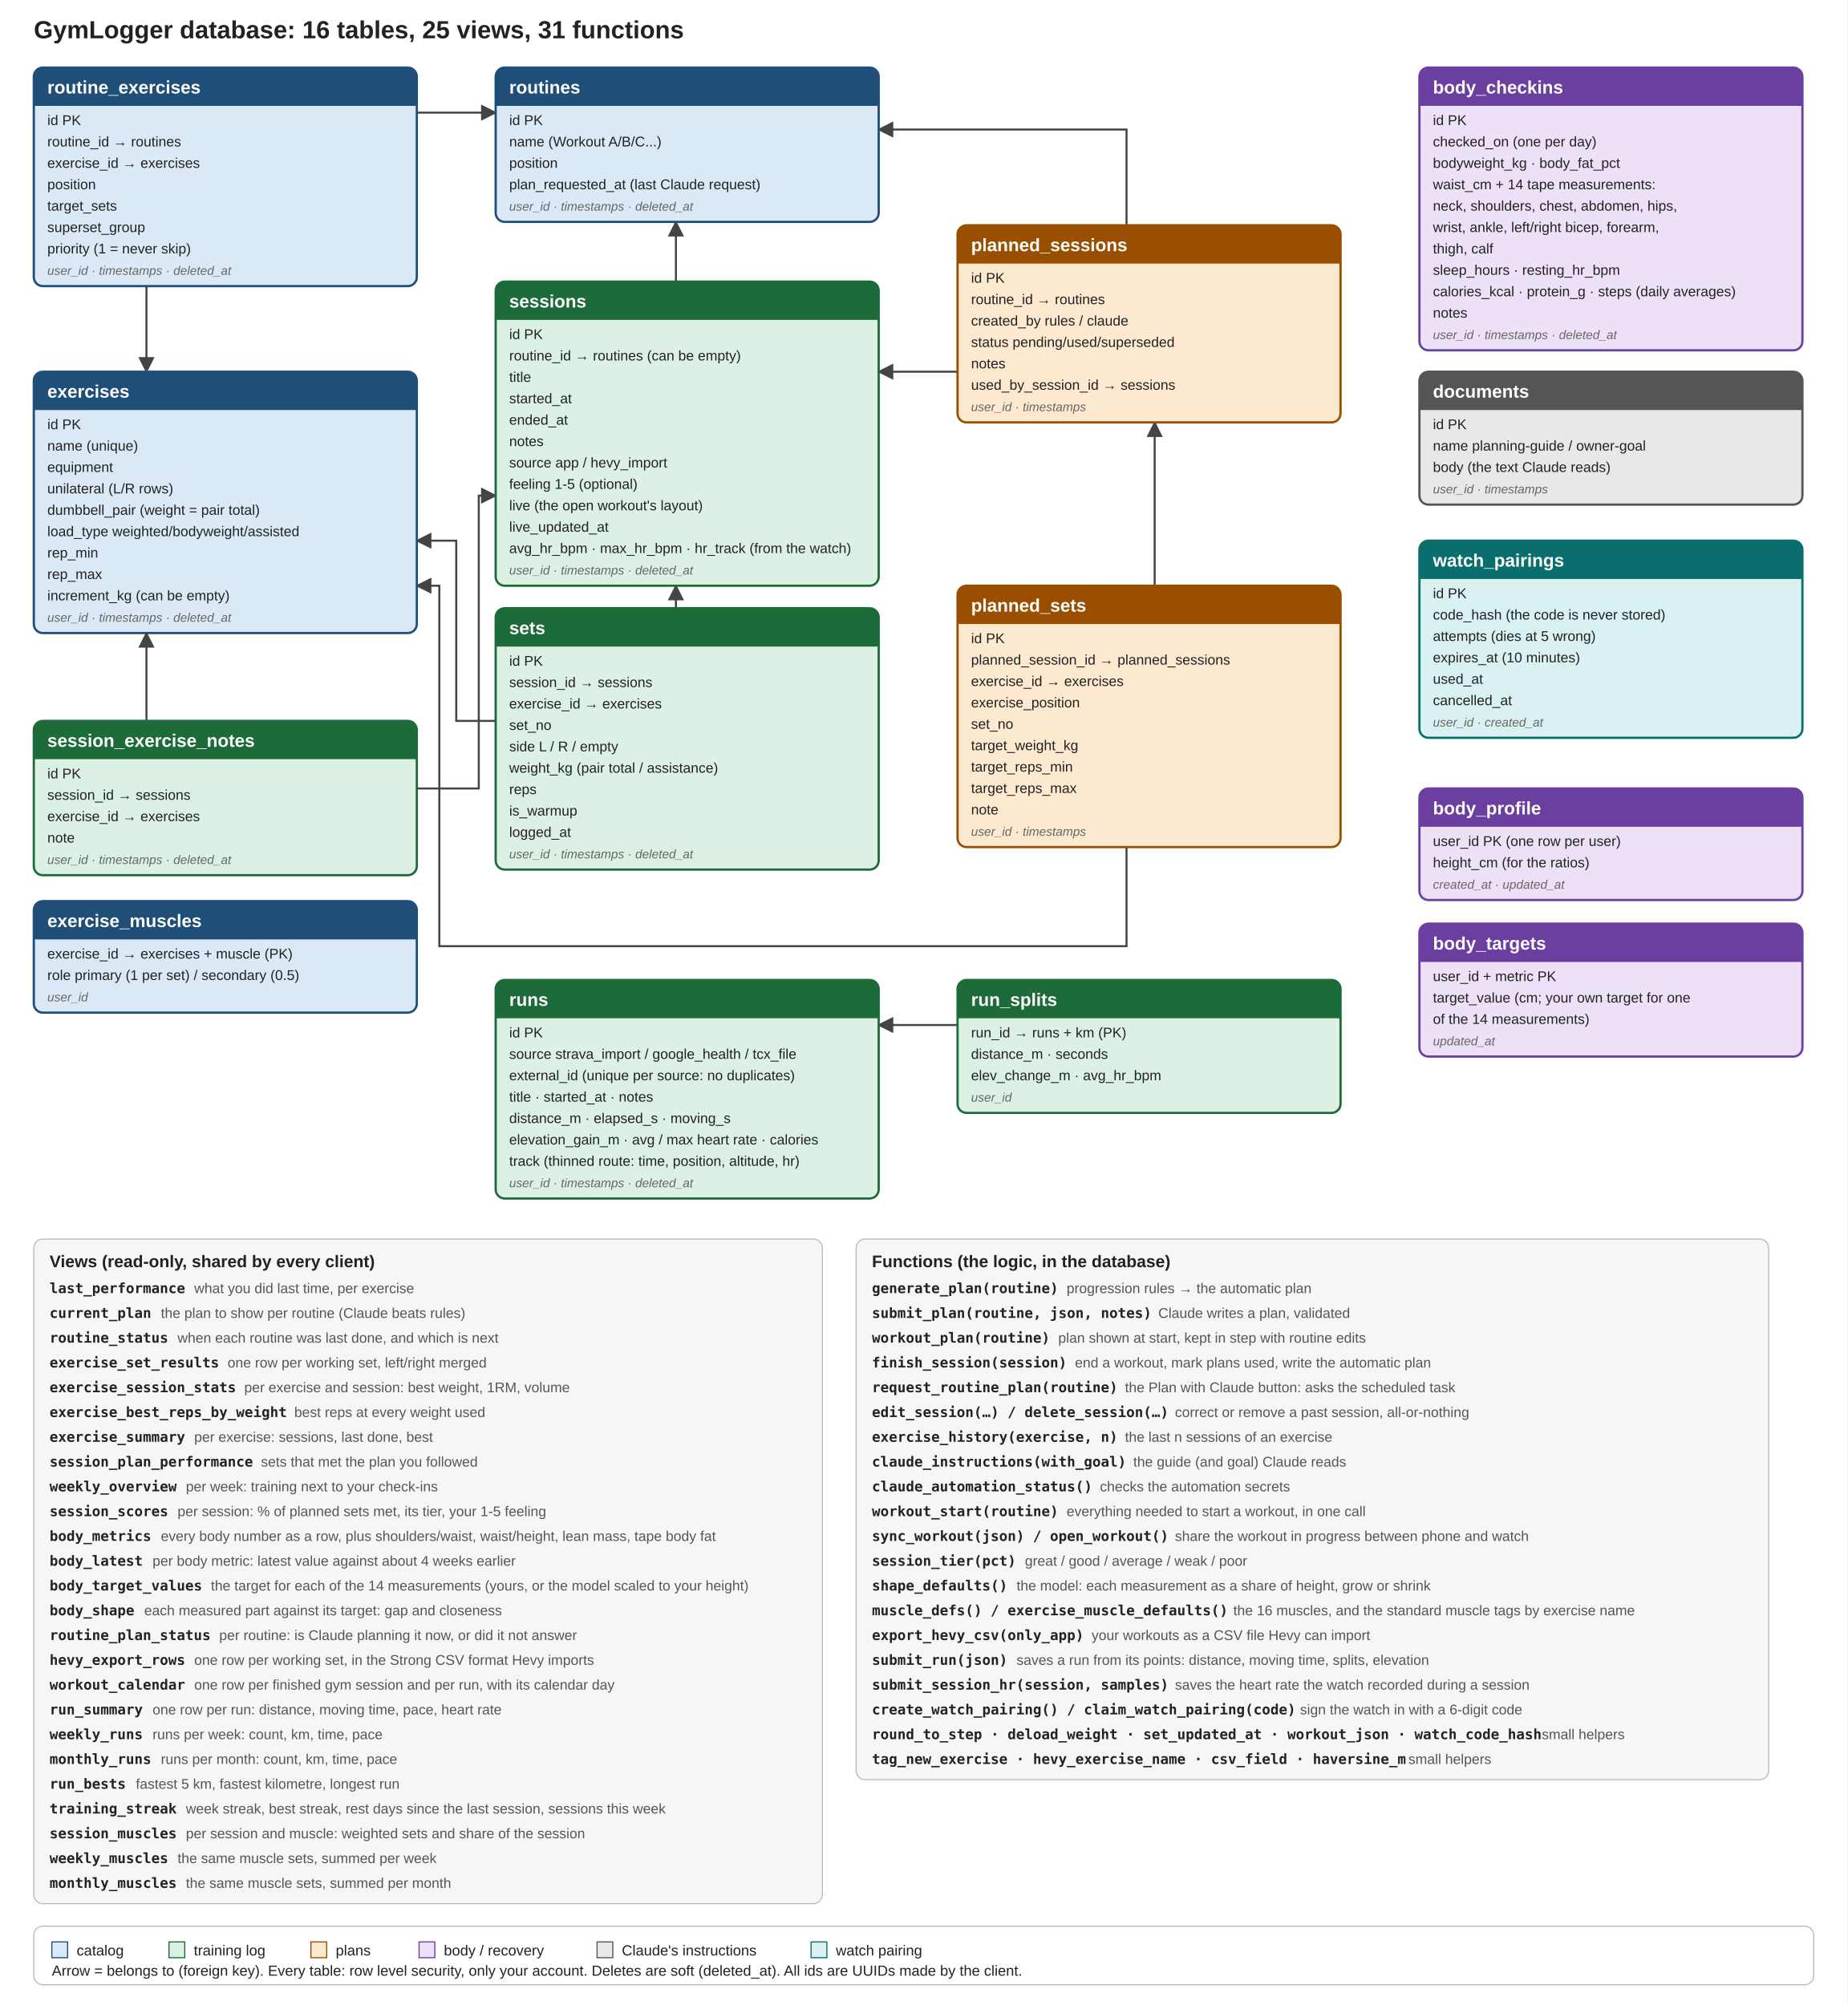
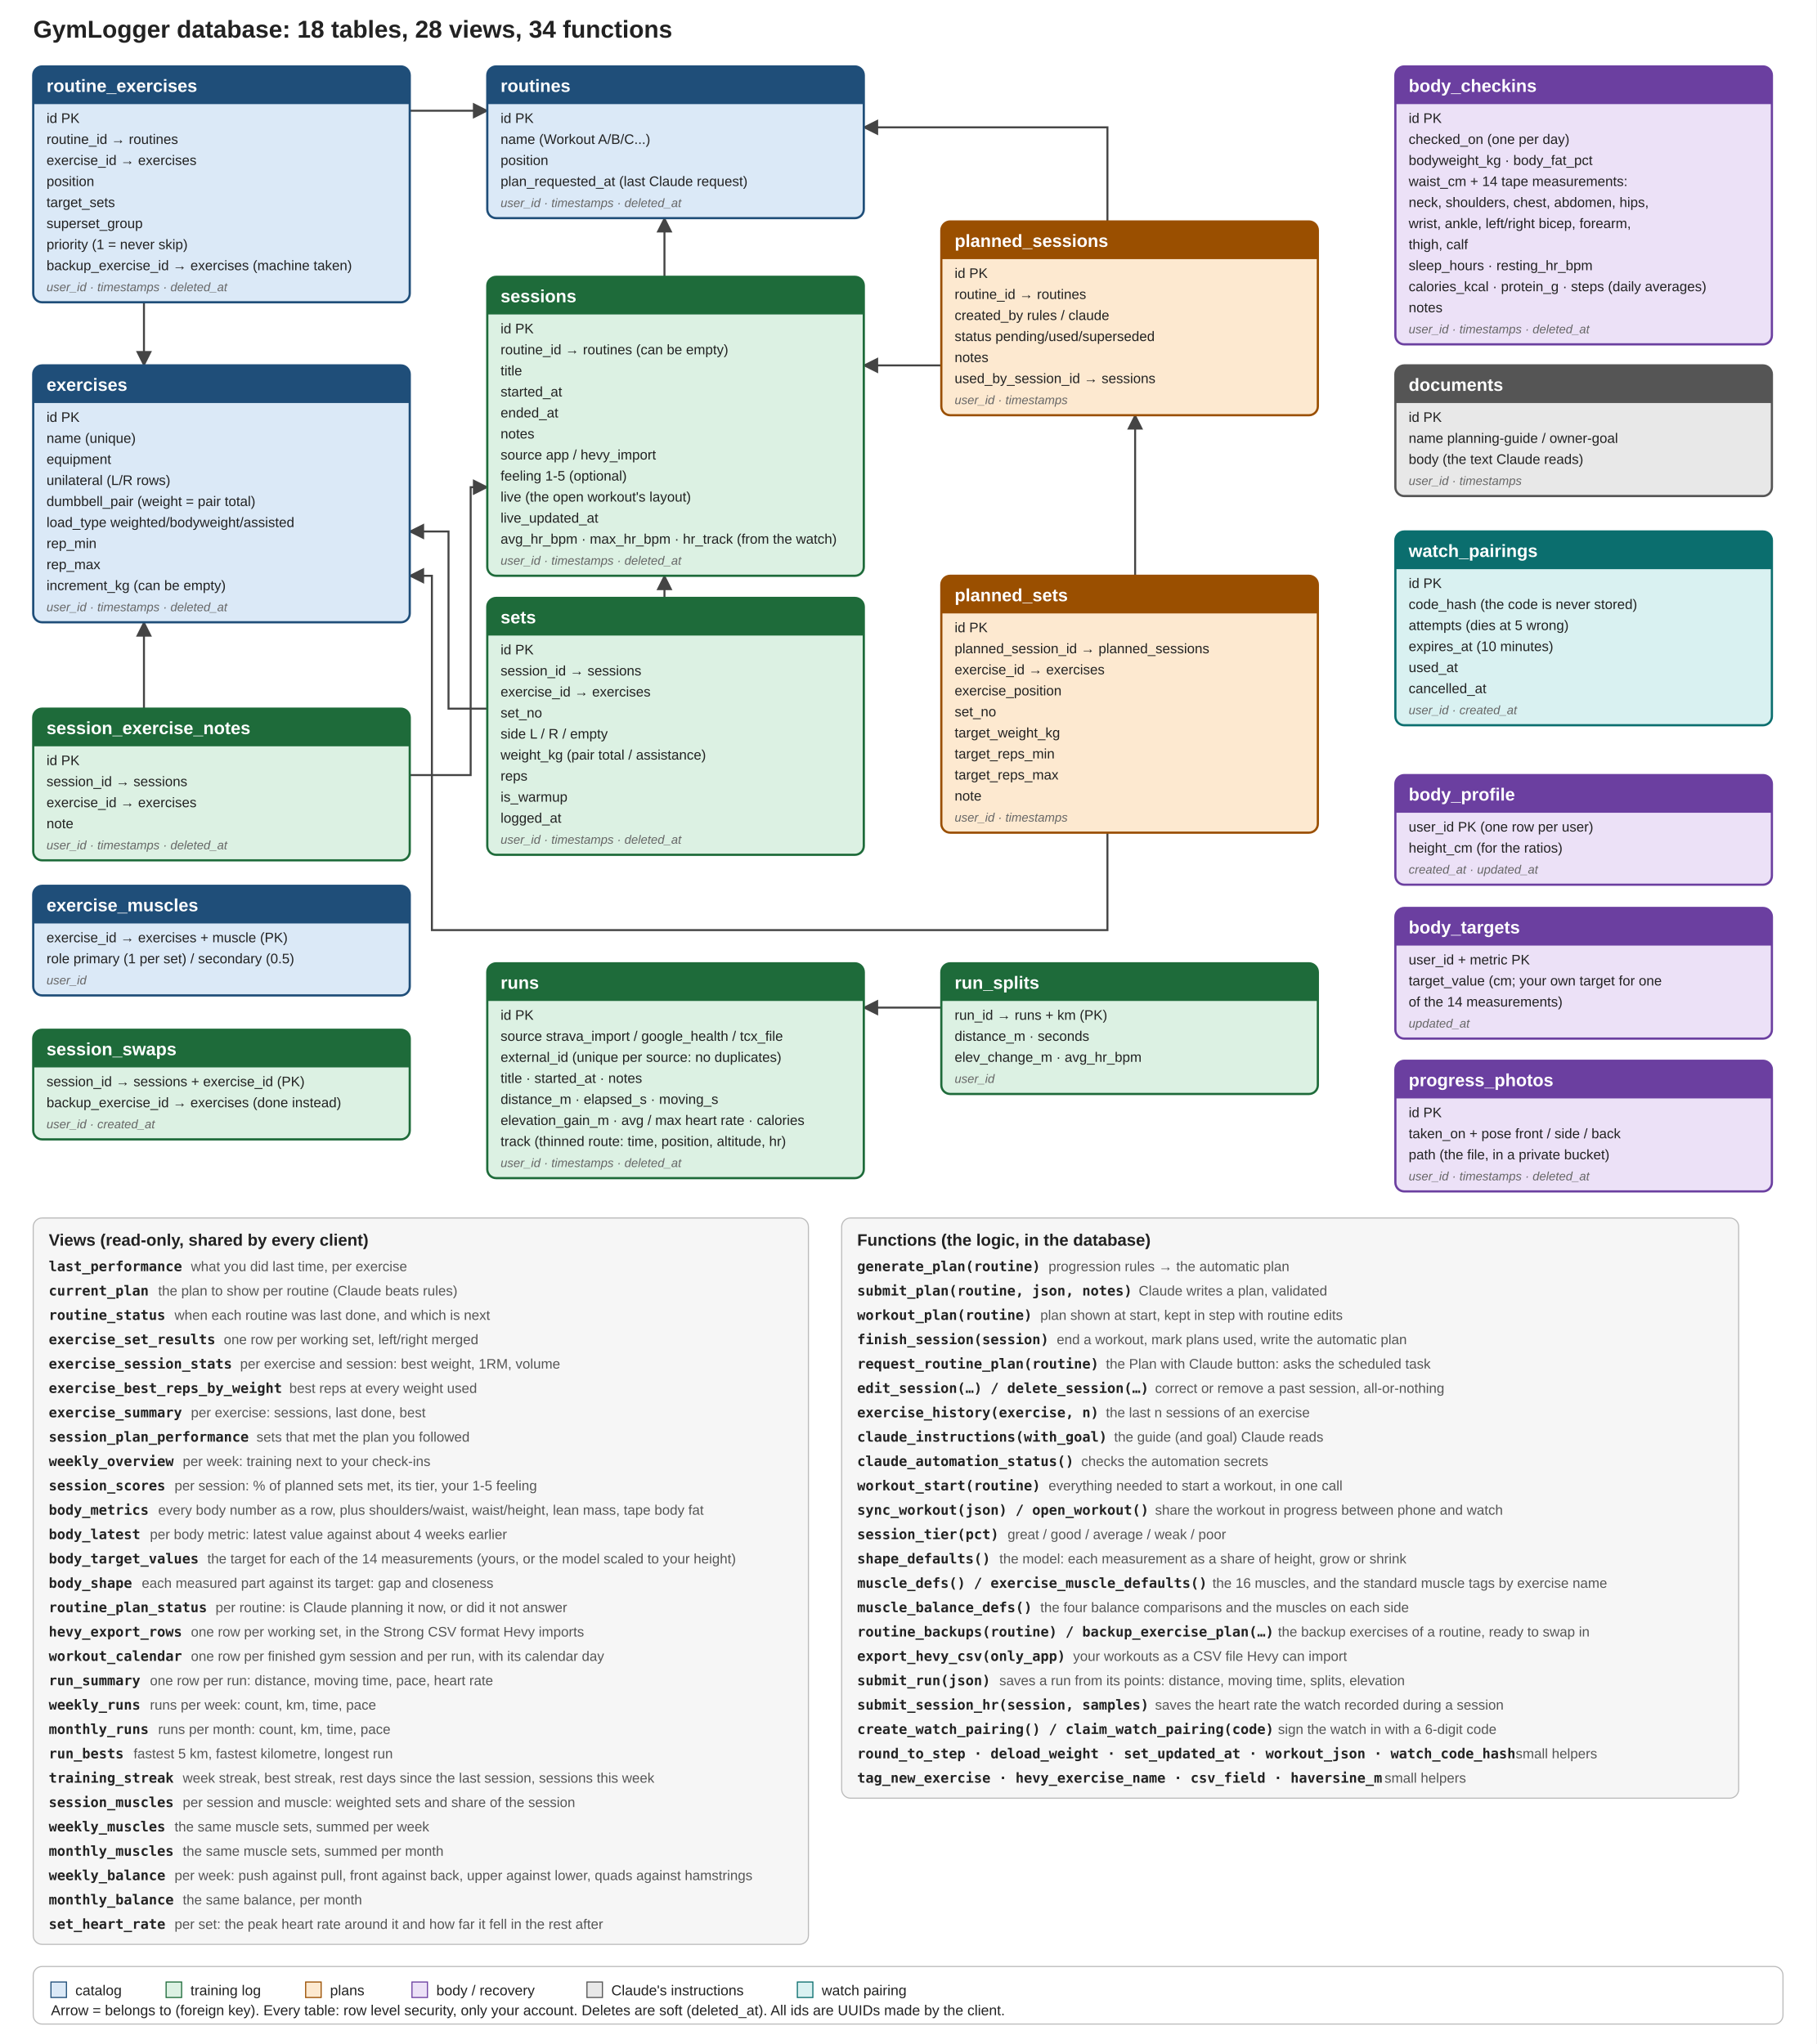
- <svg xmlns="http://www.w3.org/2000/svg" width="1640" height="1780" viewBox="0 0 1640 1780" font-family="Segoe UI, Arial, sans-serif">
+ <svg xmlns="http://www.w3.org/2000/svg" width="1640" height="1846" viewBox="0 0 1640 1846" font-family="Segoe UI, Arial, sans-serif">
  <defs>
    <marker id="arr" viewBox="0 0 10 10" refX="9" refY="5" markerWidth="8" markerHeight="8" orient="auto">
      <path d="M0 0 L10 5 L0 10 z" fill="#444" />
    </marker>
  </defs>
-   <rect width="1640" height="1780" fill="#fff" />
-   <text x="30" y="34" font-size="22" font-weight="700" fill="#222">GymLogger database: 16 tables, 25 views, 31 functions</text>
+   <rect width="1640" height="1846" fill="#fff" />
+   <text x="30" y="34" font-size="22" font-weight="700" fill="#222">GymLogger database: 18 tables, 28 views, 34 functions</text>
  <path d="M370 100 L440 100" fill="none" stroke="#444" stroke-width="1.8" marker-end="url(#arr)" />
-   <path d="M130 254 L130 330" fill="none" stroke="#444" stroke-width="1.8" marker-end="url(#arr)" />
+   <path d="M130 273 L130 330" fill="none" stroke="#444" stroke-width="1.8" marker-end="url(#arr)" />
  <path d="M600 250 L600 197" fill="none" stroke="#444" stroke-width="1.8" marker-end="url(#arr)" />
  <path d="M600 540 L600 520" fill="none" stroke="#444" stroke-width="1.8" marker-end="url(#arr)" />
  <path d="M440 640 L405 640 L405 480 L370 480" fill="none" stroke="#444" stroke-width="1.8" marker-end="url(#arr)" />
  <path d="M1000 200 L1000 115 L780 115" fill="none" stroke="#444" stroke-width="1.8" marker-end="url(#arr)" />
  <path d="M850 330 L780 330" fill="none" stroke="#444" stroke-width="1.8" marker-end="url(#arr)" />
  <path d="M1025 520 L1025 375" fill="none" stroke="#444" stroke-width="1.8" marker-end="url(#arr)" />
  <path d="M1000 752 L1000 840 L390 840 L390 520 L370 520" fill="none" stroke="#444" stroke-width="1.8" marker-end="url(#arr)" />
  <path d="M130 640 L130 562" fill="none" stroke="#444" stroke-width="1.8" marker-end="url(#arr)" />
  <path d="M370 700 L425 700 L425 440 L440 440" fill="none" stroke="#444" stroke-width="1.8" marker-end="url(#arr)" />
  <path d="M850 910 L780 910" fill="none" stroke="#444" stroke-width="1.8" marker-end="url(#arr)" />
-   <rect x="30" y="60" width="340" height="194" rx="8" fill="#dbe9f7" stroke="#1f4e79" stroke-width="2" />
+   <rect x="30" y="60" width="340" height="213" rx="8" fill="#dbe9f7" stroke="#1f4e79" stroke-width="2" />
  <path d="M30 68 a8 8 0 0 1 8 -8 h324 a8 8 0 0 1 8 8 v26 h-340 z" fill="#1f4e79" />
  <text x="42" y="83" font-size="16" font-weight="700" fill="#fff">routine_exercises</text>
  <text x="42" y="111" font-size="12.5" fill="#222">id  PK</text>
  <text x="42" y="130" font-size="12.5" fill="#222">routine_id  → routines</text>
  <text x="42" y="149" font-size="12.5" fill="#222">exercise_id  → exercises</text>
  <text x="42" y="168" font-size="12.5" fill="#222">position</text>
  <text x="42" y="187" font-size="12.5" fill="#222">target_sets</text>
  <text x="42" y="206" font-size="12.5" fill="#222">superset_group</text>
  <text x="42" y="225" font-size="12.5" fill="#222">priority  (1 = never skip)</text>
-   <text x="42" y="244" font-size="11" fill="#666" font-style="italic">user_id · timestamps · deleted_at</text>
+   <text x="42" y="244" font-size="12.5" fill="#222">backup_exercise_id  → exercises  (machine taken)</text>
+   <text x="42" y="263" font-size="11" fill="#666" font-style="italic">user_id · timestamps · deleted_at</text>
  <rect x="30" y="330" width="340" height="232" rx="8" fill="#dbe9f7" stroke="#1f4e79" stroke-width="2" />
  <path d="M30 338 a8 8 0 0 1 8 -8 h324 a8 8 0 0 1 8 8 v26 h-340 z" fill="#1f4e79" />
  <text x="42" y="353" font-size="16" font-weight="700" fill="#fff">exercises</text>
  <text x="42" y="381" font-size="12.5" fill="#222">id  PK</text>
  <text x="42" y="400" font-size="12.5" fill="#222">name  (unique)</text>
  <text x="42" y="419" font-size="12.5" fill="#222">equipment</text>
  <text x="42" y="438" font-size="12.5" fill="#222">unilateral  (L/R rows)</text>
  <text x="42" y="457" font-size="12.5" fill="#222">dumbbell_pair  (weight = pair total)</text>
  <text x="42" y="476" font-size="12.5" fill="#222">load_type  weighted/bodyweight/assisted</text>
  <text x="42" y="495" font-size="12.5" fill="#222">rep_min</text>
  <text x="42" y="514" font-size="12.5" fill="#222">rep_max</text>
  <text x="42" y="533" font-size="12.5" fill="#222">increment_kg  (can be empty)</text>
  <text x="42" y="552" font-size="11" fill="#666" font-style="italic">user_id · timestamps · deleted_at</text>
  <rect x="30" y="640" width="340" height="137" rx="8" fill="#dcf1e3" stroke="#1e6b3a" stroke-width="2" />
  <path d="M30 648 a8 8 0 0 1 8 -8 h324 a8 8 0 0 1 8 8 v26 h-340 z" fill="#1e6b3a" />
  <text x="42" y="663" font-size="16" font-weight="700" fill="#fff">session_exercise_notes</text>
  <text x="42" y="691" font-size="12.5" fill="#222">id  PK</text>
  <text x="42" y="710" font-size="12.5" fill="#222">session_id  → sessions</text>
  <text x="42" y="729" font-size="12.5" fill="#222">exercise_id  → exercises</text>
  <text x="42" y="748" font-size="12.5" fill="#222">note</text>
  <text x="42" y="767" font-size="11" fill="#666" font-style="italic">user_id · timestamps · deleted_at</text>
  <rect x="440" y="60" width="340" height="137" rx="8" fill="#dbe9f7" stroke="#1f4e79" stroke-width="2" />
  <path d="M440 68 a8 8 0 0 1 8 -8 h324 a8 8 0 0 1 8 8 v26 h-340 z" fill="#1f4e79" />
  <text x="452" y="83" font-size="16" font-weight="700" fill="#fff">routines</text>
  <text x="452" y="111" font-size="12.5" fill="#222">id  PK</text>
  <text x="452" y="130" font-size="12.5" fill="#222">name  (Workout A/B/C...)</text>
  <text x="452" y="149" font-size="12.5" fill="#222">position</text>
  <text x="452" y="168" font-size="12.5" fill="#222">plan_requested_at  (last Claude request)</text>
  <text x="452" y="187" font-size="11" fill="#666" font-style="italic">user_id · timestamps · deleted_at</text>
  <rect x="440" y="250" width="340" height="270" rx="8" fill="#dcf1e3" stroke="#1e6b3a" stroke-width="2" />
  <path d="M440 258 a8 8 0 0 1 8 -8 h324 a8 8 0 0 1 8 8 v26 h-340 z" fill="#1e6b3a" />
  <text x="452" y="273" font-size="16" font-weight="700" fill="#fff">sessions</text>
  <text x="452" y="301" font-size="12.5" fill="#222">id  PK</text>
  <text x="452" y="320" font-size="12.5" fill="#222">routine_id  → routines  (can be empty)</text>
  <text x="452" y="339" font-size="12.5" fill="#222">title</text>
  <text x="452" y="358" font-size="12.5" fill="#222">started_at</text>
  <text x="452" y="377" font-size="12.5" fill="#222">ended_at</text>
  <text x="452" y="396" font-size="12.5" fill="#222">notes</text>
  <text x="452" y="415" font-size="12.5" fill="#222">source  app / hevy_import</text>
  <text x="452" y="434" font-size="12.5" fill="#222">feeling  1-5 (optional)</text>
  <text x="452" y="453" font-size="12.5" fill="#222">live  (the open workout's layout)</text>
  <text x="452" y="472" font-size="12.5" fill="#222">live_updated_at</text>
  <text x="452" y="491" font-size="12.5" fill="#222">avg_hr_bpm · max_hr_bpm · hr_track  (from the watch)</text>
  <text x="452" y="510" font-size="11" fill="#666" font-style="italic">user_id · timestamps · deleted_at</text>
  <rect x="440" y="540" width="340" height="232" rx="8" fill="#dcf1e3" stroke="#1e6b3a" stroke-width="2" />
  <path d="M440 548 a8 8 0 0 1 8 -8 h324 a8 8 0 0 1 8 8 v26 h-340 z" fill="#1e6b3a" />
  <text x="452" y="563" font-size="16" font-weight="700" fill="#fff">sets</text>
  <text x="452" y="591" font-size="12.5" fill="#222">id  PK</text>
  <text x="452" y="610" font-size="12.5" fill="#222">session_id  → sessions</text>
  <text x="452" y="629" font-size="12.5" fill="#222">exercise_id  → exercises</text>
  <text x="452" y="648" font-size="12.5" fill="#222">set_no</text>
  <text x="452" y="667" font-size="12.5" fill="#222">side  L / R / empty</text>
  <text x="452" y="686" font-size="12.5" fill="#222">weight_kg  (pair total / assistance)</text>
  <text x="452" y="705" font-size="12.5" fill="#222">reps</text>
  <text x="452" y="724" font-size="12.5" fill="#222">is_warmup</text>
  <text x="452" y="743" font-size="12.5" fill="#222">logged_at</text>
  <text x="452" y="762" font-size="11" fill="#666" font-style="italic">user_id · timestamps · deleted_at</text>
  <rect x="850" y="200" width="340" height="175" rx="8" fill="#fde9d0" stroke="#9a4f00" stroke-width="2" />
  <path d="M850 208 a8 8 0 0 1 8 -8 h324 a8 8 0 0 1 8 8 v26 h-340 z" fill="#9a4f00" />
  <text x="862" y="223" font-size="16" font-weight="700" fill="#fff">planned_sessions</text>
  <text x="862" y="251" font-size="12.5" fill="#222">id  PK</text>
  <text x="862" y="270" font-size="12.5" fill="#222">routine_id  → routines</text>
  <text x="862" y="289" font-size="12.5" fill="#222">created_by  rules / claude</text>
  <text x="862" y="308" font-size="12.5" fill="#222">status  pending/used/superseded</text>
  <text x="862" y="327" font-size="12.5" fill="#222">notes</text>
  <text x="862" y="346" font-size="12.5" fill="#222">used_by_session_id  → sessions</text>
  <text x="862" y="365" font-size="11" fill="#666" font-style="italic">user_id · timestamps</text>
  <rect x="850" y="520" width="340" height="232" rx="8" fill="#fde9d0" stroke="#9a4f00" stroke-width="2" />
  <path d="M850 528 a8 8 0 0 1 8 -8 h324 a8 8 0 0 1 8 8 v26 h-340 z" fill="#9a4f00" />
  <text x="862" y="543" font-size="16" font-weight="700" fill="#fff">planned_sets</text>
  <text x="862" y="571" font-size="12.5" fill="#222">id  PK</text>
  <text x="862" y="590" font-size="12.5" fill="#222">planned_session_id  → planned_sessions</text>
  <text x="862" y="609" font-size="12.5" fill="#222">exercise_id  → exercises</text>
  <text x="862" y="628" font-size="12.5" fill="#222">exercise_position</text>
  <text x="862" y="647" font-size="12.5" fill="#222">set_no</text>
  <text x="862" y="666" font-size="12.5" fill="#222">target_weight_kg</text>
  <text x="862" y="685" font-size="12.5" fill="#222">target_reps_min</text>
  <text x="862" y="704" font-size="12.5" fill="#222">target_reps_max</text>
  <text x="862" y="723" font-size="12.5" fill="#222">note</text>
  <text x="862" y="742" font-size="11" fill="#666" font-style="italic">user_id · timestamps</text>
  <rect x="1260" y="60" width="340" height="251" rx="8" fill="#ece1f7" stroke="#6b3fa0" stroke-width="2" />
  <path d="M1260 68 a8 8 0 0 1 8 -8 h324 a8 8 0 0 1 8 8 v26 h-340 z" fill="#6b3fa0" />
  <text x="1272" y="83" font-size="16" font-weight="700" fill="#fff">body_checkins</text>
  <text x="1272" y="111" font-size="12.5" fill="#222">id  PK</text>
  <text x="1272" y="130" font-size="12.5" fill="#222">checked_on  (one per day)</text>
  <text x="1272" y="149" font-size="12.5" fill="#222">bodyweight_kg · body_fat_pct</text>
  <text x="1272" y="168" font-size="12.5" fill="#222">waist_cm + 14 tape measurements:</text>
  <text x="1272" y="187" font-size="12.5" fill="#222">  neck, shoulders, chest, abdomen, hips,</text>
  <text x="1272" y="206" font-size="12.5" fill="#222">  wrist, ankle, left/right bicep, forearm,</text>
  <text x="1272" y="225" font-size="12.5" fill="#222">  thigh, calf</text>
  <text x="1272" y="244" font-size="12.5" fill="#222">sleep_hours · resting_hr_bpm</text>
  <text x="1272" y="263" font-size="12.5" fill="#222">calories_kcal · protein_g · steps  (daily averages)</text>
  <text x="1272" y="282" font-size="12.5" fill="#222">notes</text>
  <text x="1272" y="301" font-size="11" fill="#666" font-style="italic">user_id · timestamps · deleted_at</text>
  <rect x="1260" y="330" width="340" height="118" rx="8" fill="#e8e8e8" stroke="#555555" stroke-width="2" />
  <path d="M1260 338 a8 8 0 0 1 8 -8 h324 a8 8 0 0 1 8 8 v26 h-340 z" fill="#555555" />
  <text x="1272" y="353" font-size="16" font-weight="700" fill="#fff">documents</text>
  <text x="1272" y="381" font-size="12.5" fill="#222">id  PK</text>
  <text x="1272" y="400" font-size="12.5" fill="#222">name  planning-guide / owner-goal</text>
  <text x="1272" y="419" font-size="12.5" fill="#222">body  (the text Claude reads)</text>
  <text x="1272" y="438" font-size="11" fill="#666" font-style="italic">user_id · timestamps</text>
  <rect x="1260" y="700" width="340" height="99" rx="8" fill="#ece1f7" stroke="#6b3fa0" stroke-width="2" />
  <path d="M1260 708 a8 8 0 0 1 8 -8 h324 a8 8 0 0 1 8 8 v26 h-340 z" fill="#6b3fa0" />
  <text x="1272" y="723" font-size="16" font-weight="700" fill="#fff">body_profile</text>
  <text x="1272" y="751" font-size="12.5" fill="#222">user_id  PK  (one row per user)</text>
  <text x="1272" y="770" font-size="12.5" fill="#222">height_cm  (for the ratios)</text>
  <text x="1272" y="789" font-size="11" fill="#666" font-style="italic">created_at · updated_at</text>
  <rect x="1260" y="820" width="340" height="118" rx="8" fill="#ece1f7" stroke="#6b3fa0" stroke-width="2" />
  <path d="M1260 828 a8 8 0 0 1 8 -8 h324 a8 8 0 0 1 8 8 v26 h-340 z" fill="#6b3fa0" />
  <text x="1272" y="843" font-size="16" font-weight="700" fill="#fff">body_targets</text>
  <text x="1272" y="871" font-size="12.5" fill="#222">user_id + metric  PK</text>
  <text x="1272" y="890" font-size="12.5" fill="#222">target_value  (cm; your own target for one</text>
  <text x="1272" y="909" font-size="12.5" fill="#222">  of the 14 measurements)</text>
  <text x="1272" y="928" font-size="11" fill="#666" font-style="italic">updated_at</text>
  <rect x="30" y="800" width="340" height="99" rx="8" fill="#dbe9f7" stroke="#1f4e79" stroke-width="2" />
  <path d="M30 808 a8 8 0 0 1 8 -8 h324 a8 8 0 0 1 8 8 v26 h-340 z" fill="#1f4e79" />
  <text x="42" y="823" font-size="16" font-weight="700" fill="#fff">exercise_muscles</text>
  <text x="42" y="851" font-size="12.5" fill="#222">exercise_id  → exercises  +  muscle  (PK)</text>
  <text x="42" y="870" font-size="12.5" fill="#222">role  primary (1 per set) / secondary (0.5)</text>
  <text x="42" y="889" font-size="11" fill="#666" font-style="italic">user_id</text>
  <rect x="440" y="870" width="340" height="194" rx="8" fill="#dcf1e3" stroke="#1e6b3a" stroke-width="2" />
  <path d="M440 878 a8 8 0 0 1 8 -8 h324 a8 8 0 0 1 8 8 v26 h-340 z" fill="#1e6b3a" />
  <text x="452" y="893" font-size="16" font-weight="700" fill="#fff">runs</text>
  <text x="452" y="921" font-size="12.5" fill="#222">id  PK</text>
  <text x="452" y="940" font-size="12.5" fill="#222">source  strava_import / google_health / tcx_file</text>
  <text x="452" y="959" font-size="12.5" fill="#222">external_id  (unique per source: no duplicates)</text>
  <text x="452" y="978" font-size="12.5" fill="#222">title · started_at · notes</text>
  <text x="452" y="997" font-size="12.5" fill="#222">distance_m · elapsed_s · moving_s</text>
  <text x="452" y="1016" font-size="12.5" fill="#222">elevation_gain_m · avg / max heart rate · calories</text>
  <text x="452" y="1035" font-size="12.5" fill="#222">track  (thinned route: time, position, altitude, hr)</text>
  <text x="452" y="1054" font-size="11" fill="#666" font-style="italic">user_id · timestamps · deleted_at</text>
  <rect x="850" y="870" width="340" height="118" rx="8" fill="#dcf1e3" stroke="#1e6b3a" stroke-width="2" />
  <path d="M850 878 a8 8 0 0 1 8 -8 h324 a8 8 0 0 1 8 8 v26 h-340 z" fill="#1e6b3a" />
  <text x="862" y="893" font-size="16" font-weight="700" fill="#fff">run_splits</text>
  <text x="862" y="921" font-size="12.5" fill="#222">run_id  → runs  +  km  (PK)</text>
  <text x="862" y="940" font-size="12.5" fill="#222">distance_m · seconds</text>
  <text x="862" y="959" font-size="12.5" fill="#222">elev_change_m · avg_hr_bpm</text>
  <text x="862" y="978" font-size="11" fill="#666" font-style="italic">user_id</text>
+   <rect x="30" y="930" width="340" height="99" rx="8" fill="#dcf1e3" stroke="#1e6b3a" stroke-width="2" />
+   <path d="M30 938 a8 8 0 0 1 8 -8 h324 a8 8 0 0 1 8 8 v26 h-340 z" fill="#1e6b3a" />
+   <text x="42" y="953" font-size="16" font-weight="700" fill="#fff">session_swaps</text>
+   <text x="42" y="981" font-size="12.5" fill="#222">session_id  → sessions  +  exercise_id  (PK)</text>
+   <text x="42" y="1000" font-size="12.5" fill="#222">backup_exercise_id  → exercises  (done instead)</text>
+   <text x="42" y="1019" font-size="11" fill="#666" font-style="italic">user_id · created_at</text>
+   <rect x="1260" y="958" width="340" height="118" rx="8" fill="#ece1f7" stroke="#6b3fa0" stroke-width="2" />
+   <path d="M1260 966 a8 8 0 0 1 8 -8 h324 a8 8 0 0 1 8 8 v26 h-340 z" fill="#6b3fa0" />
+   <text x="1272" y="981" font-size="16" font-weight="700" fill="#fff">progress_photos</text>
+   <text x="1272" y="1009" font-size="12.5" fill="#222">id  PK</text>
+   <text x="1272" y="1028" font-size="12.5" fill="#222">taken_on  +  pose  front / side / back</text>
+   <text x="1272" y="1047" font-size="12.5" fill="#222">path  (the file, in a private bucket)</text>
+   <text x="1272" y="1066" font-size="11" fill="#666" font-style="italic">user_id · timestamps · deleted_at</text>
  <rect x="1260" y="480" width="340" height="175" rx="8" fill="#d9f1f1" stroke="#0b6e6e" stroke-width="2" />
  <path d="M1260 488 a8 8 0 0 1 8 -8 h324 a8 8 0 0 1 8 8 v26 h-340 z" fill="#0b6e6e" />
  <text x="1272" y="503" font-size="16" font-weight="700" fill="#fff">watch_pairings</text>
  <text x="1272" y="531" font-size="12.5" fill="#222">id  PK</text>
  <text x="1272" y="550" font-size="12.5" fill="#222">code_hash  (the code is never stored)</text>
  <text x="1272" y="569" font-size="12.5" fill="#222">attempts  (dies at 5 wrong)</text>
  <text x="1272" y="588" font-size="12.5" fill="#222">expires_at  (10 minutes)</text>
  <text x="1272" y="607" font-size="12.5" fill="#222">used_at</text>
  <text x="1272" y="626" font-size="12.5" fill="#222">cancelled_at</text>
  <text x="1272" y="645" font-size="11" fill="#666" font-style="italic">user_id · created_at</text>
-   <rect x="30" y="1100" width="700" height="590" rx="8" fill="#f6f6f6" stroke="#bbb" />
+   <rect x="30" y="1100" width="700" height="656" rx="8" fill="#f6f6f6" stroke="#bbb" />
  <text x="44" y="1125" font-size="15" font-weight="700" fill="#222">Views  (read-only, shared by every client)</text>
  <text x="44" y="1148" font-size="12.5" font-weight="700" fill="#222" font-family="Consolas, monospace">last_performance</text>
  <text x="172.4" y="1148" font-size="12.5" fill="#555">what you did last time, per exercise</text>
  <text x="44" y="1170" font-size="12.5" font-weight="700" fill="#222" font-family="Consolas, monospace">current_plan</text>
  <text x="142.8" y="1170" font-size="12.5" fill="#555">the plan to show per routine (Claude beats rules)</text>
  <text x="44" y="1192" font-size="12.5" font-weight="700" fill="#222" font-family="Consolas, monospace">routine_status</text>
  <text x="157.6" y="1192" font-size="12.5" fill="#555">when each routine was last done, and which is next</text>
  <text x="44" y="1214" font-size="12.5" font-weight="700" fill="#222" font-family="Consolas, monospace">exercise_set_results</text>
  <text x="202.0" y="1214" font-size="12.5" fill="#555">one row per working set, left/right merged</text>
  <text x="44" y="1236" font-size="12.5" font-weight="700" fill="#222" font-family="Consolas, monospace">exercise_session_stats</text>
  <text x="216.8" y="1236" font-size="12.5" fill="#555">per exercise and session: best weight, 1RM, volume</text>
  <text x="44" y="1258" font-size="12.5" font-weight="700" fill="#222" font-family="Consolas, monospace">exercise_best_reps_by_weight</text>
  <text x="261.2" y="1258" font-size="12.5" fill="#555">best reps at every weight used</text>
  <text x="44" y="1280" font-size="12.5" font-weight="700" fill="#222" font-family="Consolas, monospace">exercise_summary</text>
  <text x="172.4" y="1280" font-size="12.5" fill="#555">per exercise: sessions, last done, best</text>
  <text x="44" y="1302" font-size="12.5" font-weight="700" fill="#222" font-family="Consolas, monospace">session_plan_performance</text>
  <text x="231.6" y="1302" font-size="12.5" fill="#555">sets that met the plan you followed</text>
  <text x="44" y="1324" font-size="12.5" font-weight="700" fill="#222" font-family="Consolas, monospace">weekly_overview</text>
  <text x="165.0" y="1324" font-size="12.5" fill="#555">per week: training next to your check-ins</text>
  <text x="44" y="1346" font-size="12.5" font-weight="700" fill="#222" font-family="Consolas, monospace">session_scores</text>
  <text x="157.6" y="1346" font-size="12.5" fill="#555">per session: % of planned sets met, its tier, your 1-5 feeling</text>
  <text x="44" y="1368" font-size="12.5" font-weight="700" fill="#222" font-family="Consolas, monospace">body_metrics</text>
  <text x="142.8" y="1368" font-size="12.5" fill="#555">every body number as a row, plus shoulders/waist, waist/height, lean mass, tape body fat</text>
  <text x="44" y="1390" font-size="12.5" font-weight="700" fill="#222" font-family="Consolas, monospace">body_latest</text>
  <text x="135.4" y="1390" font-size="12.5" fill="#555">per body metric: latest value against about 4 weeks earlier</text>
  <text x="44" y="1412" font-size="12.5" font-weight="700" fill="#222" font-family="Consolas, monospace">body_target_values</text>
  <text x="187.2" y="1412" font-size="12.5" fill="#555">the target for each of the 14 measurements (yours, or the model scaled to your height)</text>
  <text x="44" y="1434" font-size="12.5" font-weight="700" fill="#222" font-family="Consolas, monospace">body_shape</text>
  <text x="128.0" y="1434" font-size="12.5" fill="#555">each measured part against its target: gap and closeness</text>
  <text x="44" y="1456" font-size="12.5" font-weight="700" fill="#222" font-family="Consolas, monospace">routine_plan_status</text>
  <text x="194.6" y="1456" font-size="12.5" fill="#555">per routine: is Claude planning it now, or did it not answer</text>
  <text x="44" y="1478" font-size="12.5" font-weight="700" fill="#222" font-family="Consolas, monospace">hevy_export_rows</text>
  <text x="172.4" y="1478" font-size="12.5" fill="#555">one row per working set, in the Strong CSV format Hevy imports</text>
  <text x="44" y="1500" font-size="12.5" font-weight="700" fill="#222" font-family="Consolas, monospace">workout_calendar</text>
  <text x="172.4" y="1500" font-size="12.5" fill="#555">one row per finished gym session and per run, with its calendar day</text>
  <text x="44" y="1522" font-size="12.5" font-weight="700" fill="#222" font-family="Consolas, monospace">run_summary</text>
  <text x="135.4" y="1522" font-size="12.5" fill="#555">one row per run: distance, moving time, pace, heart rate</text>
  <text x="44" y="1544" font-size="12.5" font-weight="700" fill="#222" font-family="Consolas, monospace">weekly_runs</text>
  <text x="135.4" y="1544" font-size="12.5" fill="#555">runs per week: count, km, time, pace</text>
  <text x="44" y="1566" font-size="12.5" font-weight="700" fill="#222" font-family="Consolas, monospace">monthly_runs</text>
  <text x="142.8" y="1566" font-size="12.5" fill="#555">runs per month: count, km, time, pace</text>
  <text x="44" y="1588" font-size="12.5" font-weight="700" fill="#222" font-family="Consolas, monospace">run_bests</text>
  <text x="120.6" y="1588" font-size="12.5" fill="#555">fastest 5 km, fastest kilometre, longest run</text>
  <text x="44" y="1610" font-size="12.5" font-weight="700" fill="#222" font-family="Consolas, monospace">training_streak</text>
  <text x="165.0" y="1610" font-size="12.5" fill="#555">week streak, best streak, rest days since the last session, sessions this week</text>
  <text x="44" y="1632" font-size="12.5" font-weight="700" fill="#222" font-family="Consolas, monospace">session_muscles</text>
  <text x="165.0" y="1632" font-size="12.5" fill="#555">per session and muscle: weighted sets and share of the session</text>
  <text x="44" y="1654" font-size="12.5" font-weight="700" fill="#222" font-family="Consolas, monospace">weekly_muscles</text>
  <text x="157.6" y="1654" font-size="12.5" fill="#555">the same muscle sets, summed per week</text>
  <text x="44" y="1676" font-size="12.5" font-weight="700" fill="#222" font-family="Consolas, monospace">monthly_muscles</text>
  <text x="165.0" y="1676" font-size="12.5" fill="#555">the same muscle sets, summed per month</text>
-   <rect x="760" y="1100" width="810" height="480" rx="8" fill="#f6f6f6" stroke="#bbb" />
+   <text x="44" y="1698" font-size="12.5" font-weight="700" fill="#222" font-family="Consolas, monospace">weekly_balance</text>
+   <text x="157.6" y="1698" font-size="12.5" fill="#555">per week: push against pull, front against back, upper against lower, quads against hamstrings</text>
+   <text x="44" y="1720" font-size="12.5" font-weight="700" fill="#222" font-family="Consolas, monospace">monthly_balance</text>
+   <text x="165.0" y="1720" font-size="12.5" fill="#555">the same balance, per month</text>
+   <text x="44" y="1742" font-size="12.5" font-weight="700" fill="#222" font-family="Consolas, monospace">set_heart_rate</text>
+   <text x="157.6" y="1742" font-size="12.5" fill="#555">per set: the peak heart rate around it and how far it fell in the rest after</text>
+   <rect x="760" y="1100" width="810" height="524" rx="8" fill="#f6f6f6" stroke="#bbb" />
  <text x="774" y="1125" font-size="15" font-weight="700" fill="#222">Functions  (the logic, in the database)</text>
  <text x="774" y="1148" font-size="12.5" font-weight="700" fill="#222" font-family="Consolas, monospace">generate_plan(routine)</text>
  <text x="946.8" y="1148" font-size="12.5" fill="#555">progression rules → the automatic plan</text>
  <text x="774" y="1170" font-size="12.5" font-weight="700" fill="#222" font-family="Consolas, monospace">submit_plan(routine, json, notes)</text>
  <text x="1028.2" y="1170" font-size="12.5" fill="#555">Claude writes a plan, validated</text>
  <text x="774" y="1192" font-size="12.5" font-weight="700" fill="#222" font-family="Consolas, monospace">workout_plan(routine)</text>
  <text x="939.4" y="1192" font-size="12.5" fill="#555">plan shown at start, kept in step with routine edits</text>
  <text x="774" y="1214" font-size="12.5" font-weight="700" fill="#222" font-family="Consolas, monospace">finish_session(session)</text>
  <text x="954.2" y="1214" font-size="12.5" fill="#555">end a workout, mark plans used, write the automatic plan</text>
  <text x="774" y="1236" font-size="12.5" font-weight="700" fill="#222" font-family="Consolas, monospace">request_routine_plan(routine)</text>
  <text x="998.6" y="1236" font-size="12.5" fill="#555">the Plan with Claude button: asks the scheduled task</text>
  <text x="774" y="1258" font-size="12.5" font-weight="700" fill="#222" font-family="Consolas, monospace">edit_session(…) / delete_session(…)</text>
  <text x="1043.0" y="1258" font-size="12.5" fill="#555">correct or remove a past session, all-or-nothing</text>
  <text x="774" y="1280" font-size="12.5" font-weight="700" fill="#222" font-family="Consolas, monospace">exercise_history(exercise, n)</text>
  <text x="998.6" y="1280" font-size="12.5" fill="#555">the last n sessions of an exercise</text>
  <text x="774" y="1302" font-size="12.5" font-weight="700" fill="#222" font-family="Consolas, monospace">claude_instructions(with_goal)</text>
  <text x="1006.0" y="1302" font-size="12.5" fill="#555">the guide (and goal) Claude reads</text>
  <text x="774" y="1324" font-size="12.5" font-weight="700" fill="#222" font-family="Consolas, monospace">claude_automation_status()</text>
  <text x="976.4" y="1324" font-size="12.5" fill="#555">checks the automation secrets</text>
  <text x="774" y="1346" font-size="12.5" font-weight="700" fill="#222" font-family="Consolas, monospace">workout_start(routine)</text>
  <text x="946.8" y="1346" font-size="12.5" fill="#555">everything needed to start a workout, in one call</text>
  <text x="774" y="1368" font-size="12.5" font-weight="700" fill="#222" font-family="Consolas, monospace">sync_workout(json) / open_workout()</text>
  <text x="1043.0" y="1368" font-size="12.5" fill="#555">share the workout in progress between phone and watch</text>
  <text x="774" y="1390" font-size="12.5" font-weight="700" fill="#222" font-family="Consolas, monospace">session_tier(pct)</text>
  <text x="909.8" y="1390" font-size="12.5" fill="#555">great / good / average / weak / poor</text>
  <text x="774" y="1412" font-size="12.5" font-weight="700" fill="#222" font-family="Consolas, monospace">shape_defaults()</text>
  <text x="902.4" y="1412" font-size="12.5" fill="#555">the model: each measurement as a share of height, grow or shrink</text>
  <text x="774" y="1434" font-size="12.5" font-weight="700" fill="#222" font-family="Consolas, monospace">muscle_defs() / exercise_muscle_defaults()</text>
  <text x="1094.8" y="1434" font-size="12.5" fill="#555">the 16 muscles, and the standard muscle tags by exercise name</text>
-   <text x="774" y="1456" font-size="12.5" font-weight="700" fill="#222" font-family="Consolas, monospace">export_hevy_csv(only_app)</text>
-   <text x="969.0" y="1456" font-size="12.5" fill="#555">your workouts as a CSV file Hevy can import</text>
-   <text x="774" y="1478" font-size="12.5" font-weight="700" fill="#222" font-family="Consolas, monospace">submit_run(json)</text>
-   <text x="902.4" y="1478" font-size="12.5" fill="#555">saves a run from its points: distance, moving time, splits, elevation</text>
-   <text x="774" y="1500" font-size="12.5" font-weight="700" fill="#222" font-family="Consolas, monospace">submit_session_hr(session, samples)</text>
-   <text x="1043.0" y="1500" font-size="12.5" fill="#555">saves the heart rate the watch recorded during a session</text>
-   <text x="774" y="1522" font-size="12.5" font-weight="700" fill="#222" font-family="Consolas, monospace">create_watch_pairing() / claim_watch_pairing(code)</text>
-   <text x="1154.0" y="1522" font-size="12.5" fill="#555">sign the watch in with a 6-digit code</text>
-   <text x="774" y="1544" font-size="12.5" font-weight="700" fill="#222" font-family="Consolas, monospace">round_to_step · deload_weight · set_updated_at · workout_json · watch_code_hash</text>
-   <text x="1368.6" y="1544" font-size="12.5" fill="#555">small helpers</text>
-   <text x="774" y="1566" font-size="12.5" font-weight="700" fill="#222" font-family="Consolas, monospace">tag_new_exercise · hevy_exercise_name · csv_field · haversine_m</text>
-   <text x="1250.2" y="1566" font-size="12.5" fill="#555">small helpers</text>
+   <text x="774" y="1456" font-size="12.5" font-weight="700" fill="#222" font-family="Consolas, monospace">muscle_balance_defs()</text>
+   <text x="939.4" y="1456" font-size="12.5" fill="#555">the four balance comparisons and the muscles on each side</text>
+   <text x="774" y="1478" font-size="12.5" font-weight="700" fill="#222" font-family="Consolas, monospace">routine_backups(routine) / backup_exercise_plan(…)</text>
+   <text x="1154.0" y="1478" font-size="12.5" fill="#555">the backup exercises of a routine, ready to swap in</text>
+   <text x="774" y="1500" font-size="12.5" font-weight="700" fill="#222" font-family="Consolas, monospace">export_hevy_csv(only_app)</text>
+   <text x="969.0" y="1500" font-size="12.5" fill="#555">your workouts as a CSV file Hevy can import</text>
+   <text x="774" y="1522" font-size="12.5" font-weight="700" fill="#222" font-family="Consolas, monospace">submit_run(json)</text>
+   <text x="902.4" y="1522" font-size="12.5" fill="#555">saves a run from its points: distance, moving time, splits, elevation</text>
+   <text x="774" y="1544" font-size="12.5" font-weight="700" fill="#222" font-family="Consolas, monospace">submit_session_hr(session, samples)</text>
+   <text x="1043.0" y="1544" font-size="12.5" fill="#555">saves the heart rate the watch recorded during a session</text>
+   <text x="774" y="1566" font-size="12.5" font-weight="700" fill="#222" font-family="Consolas, monospace">create_watch_pairing() / claim_watch_pairing(code)</text>
+   <text x="1154.0" y="1566" font-size="12.5" fill="#555">sign the watch in with a 6-digit code</text>
+   <text x="774" y="1588" font-size="12.5" font-weight="700" fill="#222" font-family="Consolas, monospace">round_to_step · deload_weight · set_updated_at · workout_json · watch_code_hash</text>
+   <text x="1368.6" y="1588" font-size="12.5" fill="#555">small helpers</text>
+   <text x="774" y="1610" font-size="12.5" font-weight="700" fill="#222" font-family="Consolas, monospace">tag_new_exercise · hevy_exercise_name · csv_field · haversine_m</text>
+   <text x="1250.2" y="1610" font-size="12.5" fill="#555">small helpers</text>
  <g font-size="13" fill="#222">
-     <rect x="30" y="1710" width="1580" height="52" rx="8" fill="#fff" stroke="#bbb" />
-     <rect x="46" y="1724" width="14" height="14" fill="#dbe9f7" stroke="#1f4e79" />
-     <text x="68" y="1736">catalog</text>
-     <rect x="150" y="1724" width="14" height="14" fill="#dcf1e3" stroke="#1e6b3a" />
-     <text x="172" y="1736">training log</text>
-     <rect x="276" y="1724" width="14" height="14" fill="#fde9d0" stroke="#9a4f00" />
-     <text x="298" y="1736">plans</text>
-     <rect x="372" y="1724" width="14" height="14" fill="#ece1f7" stroke="#6b3fa0" />
-     <text x="394" y="1736">body / recovery</text>
-     <rect x="530" y="1724" width="14" height="14" fill="#e8e8e8" stroke="#555555" />
-     <text x="552" y="1736">Claude's instructions</text>
-     <rect x="720" y="1724" width="14" height="14" fill="#d9f1f1" stroke="#0b6e6e" />
-     <text x="742" y="1736">watch pairing</text>
-     <text x="46" y="1754">Arrow = belongs to (foreign key). Every table: row level security, only your account. Deletes are soft (deleted_at). All ids are UUIDs made by the client.</text>
+     <rect x="30" y="1776" width="1580" height="52" rx="8" fill="#fff" stroke="#bbb" />
+     <rect x="46" y="1790" width="14" height="14" fill="#dbe9f7" stroke="#1f4e79" />
+     <text x="68" y="1802">catalog</text>
+     <rect x="150" y="1790" width="14" height="14" fill="#dcf1e3" stroke="#1e6b3a" />
+     <text x="172" y="1802">training log</text>
+     <rect x="276" y="1790" width="14" height="14" fill="#fde9d0" stroke="#9a4f00" />
+     <text x="298" y="1802">plans</text>
+     <rect x="372" y="1790" width="14" height="14" fill="#ece1f7" stroke="#6b3fa0" />
+     <text x="394" y="1802">body / recovery</text>
+     <rect x="530" y="1790" width="14" height="14" fill="#e8e8e8" stroke="#555555" />
+     <text x="552" y="1802">Claude's instructions</text>
+     <rect x="720" y="1790" width="14" height="14" fill="#d9f1f1" stroke="#0b6e6e" />
+     <text x="742" y="1802">watch pairing</text>
+     <text x="46" y="1820">Arrow = belongs to (foreign key). Every table: row level security, only your account. Deletes are soft (deleted_at). All ids are UUIDs made by the client.</text>
  </g>
</svg>
